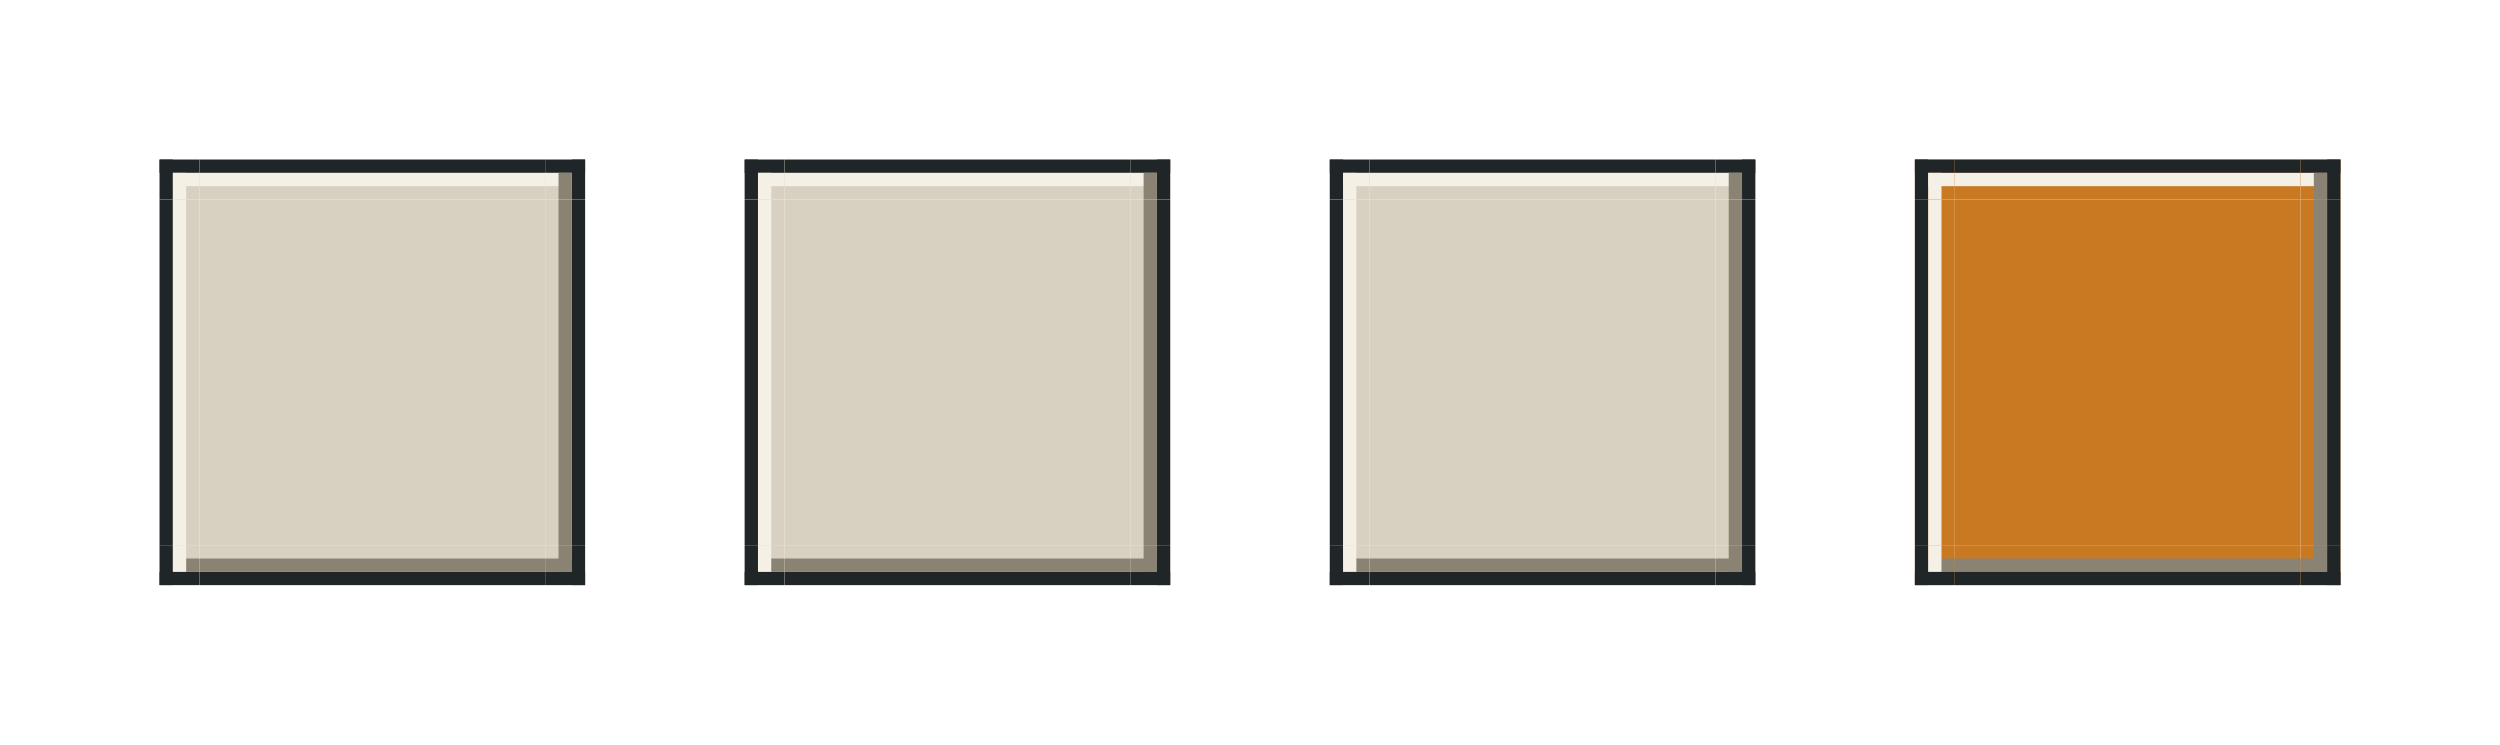
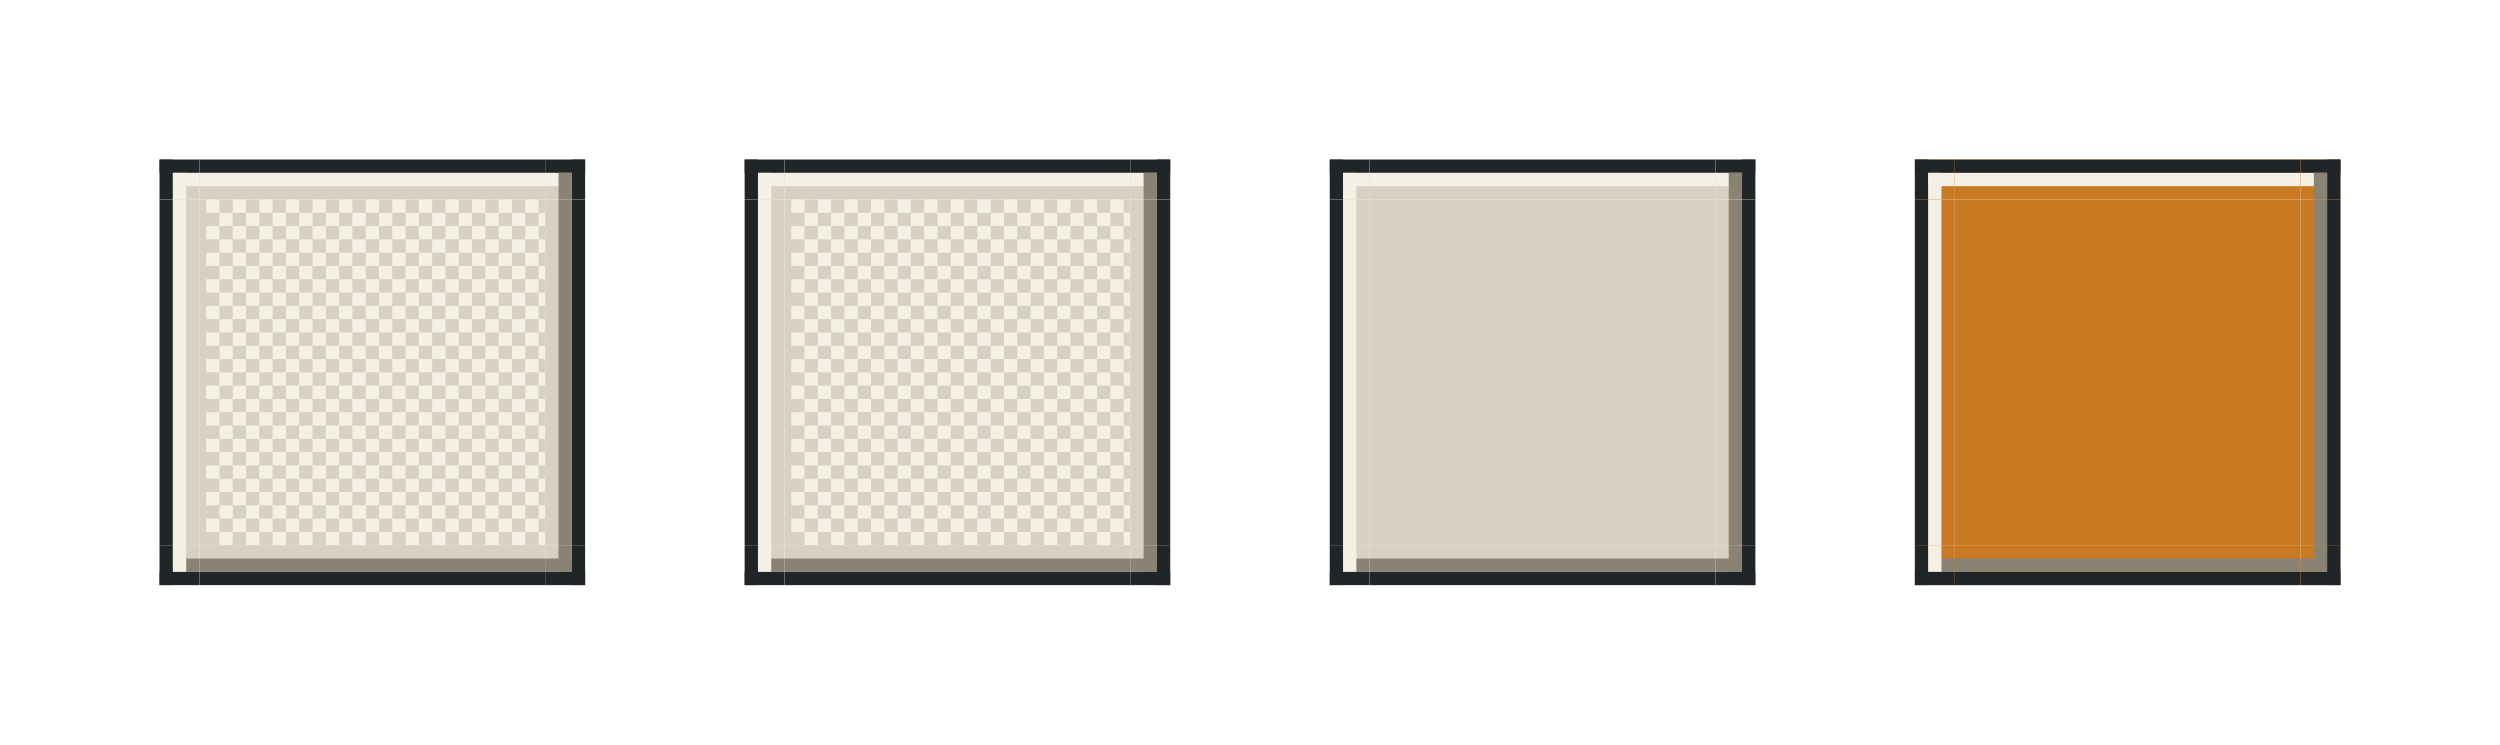
<svg xmlns="http://www.w3.org/2000/svg" width="188" height="56" viewBox="0 0 188 56">
  <defs>
    <style id="current-color-scheme" type="text/css">
      .ColorScheme-Text { color:#202628; stop-color:#202628; }
      .ColorScheme-Background { color:#d8d0c0; stop-color:#d8d0c0; }
      .ColorScheme-Highlight { color:#96703a; stop-color:#96703a; }
      .ColorScheme-ViewText { color:#202628; stop-color:#202628; }
      .ColorScheme-ViewBackground { color:#f0ece0; stop-color:#f0ece0; }
      .ColorScheme-ViewHover { color:#c87922; stop-color:#c87922; }
      .ColorScheme-ViewFocus { color:#96703a; stop-color:#96703a; }
      .ColorScheme-ButtonText { color:#202628; stop-color:#202628; }
      .ColorScheme-ButtonBackground { color:#d8d0c0; stop-color:#d8d0c0; }
      .ColorScheme-ButtonHover { color:#c87922; stop-color:#c87922; }
      .ColorScheme-ButtonFocus { color:#96703a; stop-color:#96703a; }
      .ColorScheme-HighlightedText { color:#f0ece0; stop-color:#f0ece0; }
      .ColorScheme-ComplementaryBackground { color:#c8bca4; stop-color:#c8bca4; }
      .ColorScheme-NegativeText { color:#a83232; stop-color:#a83232; }
      .ColorScheme-NeutralText { color:#c87922; stop-color:#c87922; }
      .ColorScheme-PositiveText { color:#39734a; stop-color:#39734a; }
    </style>
  </defs>
  <g id="background-vertical-topleft">
    <rect x="12" y="12" width="3" height="3" class="ColorScheme-Background" style="fill:currentColor;fill-opacity:1;stroke:none" />
    <rect x="12" y="12" width="3" height="1" fill="#202628" />
    <rect x="13" y="13" width="2" height="1" fill="#f4f0e6" />
    <rect x="12" y="12" width="1" height="3" fill="#202628" />
    <rect x="13" y="13" width="1" height="2" fill="#f4f0e6" />
  </g>
  <g id="background-vertical-top">
    <rect x="15" y="12" width="26" height="3" class="ColorScheme-Background" style="fill:currentColor;fill-opacity:1;stroke:none" />
    <rect x="15" y="12" width="26" height="1" fill="#202628" />
    <rect x="15" y="13" width="26" height="1" fill="#f4f0e6" />
  </g>
  <g id="background-vertical-topright">
    <rect x="41" y="12" width="3" height="3" class="ColorScheme-Background" style="fill:currentColor;fill-opacity:1;stroke:none" />
    <rect x="41" y="12" width="3" height="1" fill="#202628" />
    <rect x="41" y="13" width="2" height="1" fill="#f4f0e6" />
    <rect x="43" y="12" width="1" height="3" fill="#202628" />
    <rect x="42" y="13" width="1" height="2" fill="#8a8272" />
  </g>
  <g id="background-vertical-left">
    <rect x="12" y="15" width="3" height="26" class="ColorScheme-Background" style="fill:currentColor;fill-opacity:1;stroke:none" />
    <rect x="12" y="15" width="1" height="26" fill="#202628" />
    <rect x="13" y="15" width="1" height="26" fill="#f4f0e6" />
  </g>
  <g id="background-vertical-center">
    <rect x="15" y="15" width="26" height="26" class="ColorScheme-Background" style="fill:currentColor;fill-opacity:1;stroke:none" />
+     <line x1="15.5" y1="15.5" x2="41" y2="15.5" stroke="#f4f0e6" stroke-width="1" stroke-dasharray="1 1" />
+     <line x1="16.5" y1="16.5" x2="41" y2="16.5" stroke="#f4f0e6" stroke-width="1" stroke-dasharray="1 1" />
+     <line x1="15.5" y1="17.5" x2="41" y2="17.5" stroke="#f4f0e6" stroke-width="1" stroke-dasharray="1 1" />
+     <line x1="16.5" y1="18.5" x2="41" y2="18.5" stroke="#f4f0e6" stroke-width="1" stroke-dasharray="1 1" />
+     <line x1="15.5" y1="19.5" x2="41" y2="19.5" stroke="#f4f0e6" stroke-width="1" stroke-dasharray="1 1" />
+     <line x1="16.5" y1="20.5" x2="41" y2="20.5" stroke="#f4f0e6" stroke-width="1" stroke-dasharray="1 1" />
+     <line x1="15.5" y1="21.5" x2="41" y2="21.5" stroke="#f4f0e6" stroke-width="1" stroke-dasharray="1 1" />
+     <line x1="16.5" y1="22.5" x2="41" y2="22.5" stroke="#f4f0e6" stroke-width="1" stroke-dasharray="1 1" />
+     <line x1="15.5" y1="23.5" x2="41" y2="23.5" stroke="#f4f0e6" stroke-width="1" stroke-dasharray="1 1" />
+     <line x1="16.5" y1="24.5" x2="41" y2="24.5" stroke="#f4f0e6" stroke-width="1" stroke-dasharray="1 1" />
+     <line x1="15.5" y1="25.5" x2="41" y2="25.5" stroke="#f4f0e6" stroke-width="1" stroke-dasharray="1 1" />
+     <line x1="16.5" y1="26.5" x2="41" y2="26.5" stroke="#f4f0e6" stroke-width="1" stroke-dasharray="1 1" />
+     <line x1="15.5" y1="27.5" x2="41" y2="27.5" stroke="#f4f0e6" stroke-width="1" stroke-dasharray="1 1" />
+     <line x1="16.5" y1="28.5" x2="41" y2="28.5" stroke="#f4f0e6" stroke-width="1" stroke-dasharray="1 1" />
+     <line x1="15.5" y1="29.5" x2="41" y2="29.5" stroke="#f4f0e6" stroke-width="1" stroke-dasharray="1 1" />
+     <line x1="16.5" y1="30.5" x2="41" y2="30.5" stroke="#f4f0e6" stroke-width="1" stroke-dasharray="1 1" />
+     <line x1="15.5" y1="31.5" x2="41" y2="31.5" stroke="#f4f0e6" stroke-width="1" stroke-dasharray="1 1" />
+     <line x1="16.5" y1="32.5" x2="41" y2="32.5" stroke="#f4f0e6" stroke-width="1" stroke-dasharray="1 1" />
+     <line x1="15.5" y1="33.5" x2="41" y2="33.5" stroke="#f4f0e6" stroke-width="1" stroke-dasharray="1 1" />
+     <line x1="16.5" y1="34.5" x2="41" y2="34.5" stroke="#f4f0e6" stroke-width="1" stroke-dasharray="1 1" />
+     <line x1="15.5" y1="35.5" x2="41" y2="35.5" stroke="#f4f0e6" stroke-width="1" stroke-dasharray="1 1" />
+     <line x1="16.5" y1="36.5" x2="41" y2="36.5" stroke="#f4f0e6" stroke-width="1" stroke-dasharray="1 1" />
+     <line x1="15.5" y1="37.5" x2="41" y2="37.5" stroke="#f4f0e6" stroke-width="1" stroke-dasharray="1 1" />
+     <line x1="16.5" y1="38.5" x2="41" y2="38.5" stroke="#f4f0e6" stroke-width="1" stroke-dasharray="1 1" />
+     <line x1="15.5" y1="39.5" x2="41" y2="39.5" stroke="#f4f0e6" stroke-width="1" stroke-dasharray="1 1" />
+     <line x1="16.5" y1="40.5" x2="41" y2="40.5" stroke="#f4f0e6" stroke-width="1" stroke-dasharray="1 1" />
  </g>
  <g id="background-vertical-right">
    <rect x="41" y="15" width="3" height="26" class="ColorScheme-Background" style="fill:currentColor;fill-opacity:1;stroke:none" />
    <rect x="43" y="15" width="1" height="26" fill="#202628" />
    <rect x="42" y="15" width="1" height="26" fill="#8a8272" />
  </g>
  <g id="background-vertical-bottomleft">
    <rect x="12" y="41" width="3" height="3" class="ColorScheme-Background" style="fill:currentColor;fill-opacity:1;stroke:none" />
    <rect x="12" y="43" width="3" height="1" fill="#202628" />
    <rect x="13" y="42" width="2" height="1" fill="#8a8272" />
    <rect x="12" y="41" width="1" height="3" fill="#202628" />
    <rect x="13" y="41" width="1" height="2" fill="#f4f0e6" />
  </g>
  <g id="background-vertical-bottom">
    <rect x="15" y="41" width="26" height="3" class="ColorScheme-Background" style="fill:currentColor;fill-opacity:1;stroke:none" />
    <rect x="15" y="43" width="26" height="1" fill="#202628" />
    <rect x="15" y="42" width="26" height="1" fill="#8a8272" />
  </g>
  <g id="background-vertical-bottomright">
    <rect x="41" y="41" width="3" height="3" class="ColorScheme-Background" style="fill:currentColor;fill-opacity:1;stroke:none" />
    <rect x="41" y="43" width="3" height="1" fill="#202628" />
    <rect x="41" y="42" width="2" height="1" fill="#8a8272" />
    <rect x="43" y="41" width="1" height="3" fill="#202628" />
    <rect x="42" y="41" width="1" height="2" fill="#8a8272" />
  </g>
  <rect id="background-vertical-hint-scrollbar-size" x="13" y="15" width="6" height="6" fill="#00ff00" opacity="0" />
  <g id="background-horizontal-topleft">
    <rect x="56" y="12" width="3" height="3" class="ColorScheme-Background" style="fill:currentColor;fill-opacity:1;stroke:none" />
    <rect x="56" y="12" width="3" height="1" fill="#202628" />
    <rect x="57" y="13" width="2" height="1" fill="#f4f0e6" />
    <rect x="56" y="12" width="1" height="3" fill="#202628" />
    <rect x="57" y="13" width="1" height="2" fill="#f4f0e6" />
  </g>
  <g id="background-horizontal-top">
    <rect x="59" y="12" width="26" height="3" class="ColorScheme-Background" style="fill:currentColor;fill-opacity:1;stroke:none" />
    <rect x="59" y="12" width="26" height="1" fill="#202628" />
    <rect x="59" y="13" width="26" height="1" fill="#f4f0e6" />
  </g>
  <g id="background-horizontal-topright">
    <rect x="85" y="12" width="3" height="3" class="ColorScheme-Background" style="fill:currentColor;fill-opacity:1;stroke:none" />
    <rect x="85" y="12" width="3" height="1" fill="#202628" />
    <rect x="85" y="13" width="2" height="1" fill="#f4f0e6" />
    <rect x="87" y="12" width="1" height="3" fill="#202628" />
    <rect x="86" y="13" width="1" height="2" fill="#8a8272" />
  </g>
  <g id="background-horizontal-left">
    <rect x="56" y="15" width="3" height="26" class="ColorScheme-Background" style="fill:currentColor;fill-opacity:1;stroke:none" />
    <rect x="56" y="15" width="1" height="26" fill="#202628" />
    <rect x="57" y="15" width="1" height="26" fill="#f4f0e6" />
  </g>
  <g id="background-horizontal-center">
    <rect x="59" y="15" width="26" height="26" class="ColorScheme-Background" style="fill:currentColor;fill-opacity:1;stroke:none" />
+     <line x1="59.5" y1="15.5" x2="85" y2="15.5" stroke="#f4f0e6" stroke-width="1" stroke-dasharray="1 1" />
+     <line x1="60.5" y1="16.5" x2="85" y2="16.5" stroke="#f4f0e6" stroke-width="1" stroke-dasharray="1 1" />
+     <line x1="59.5" y1="17.5" x2="85" y2="17.5" stroke="#f4f0e6" stroke-width="1" stroke-dasharray="1 1" />
+     <line x1="60.5" y1="18.5" x2="85" y2="18.5" stroke="#f4f0e6" stroke-width="1" stroke-dasharray="1 1" />
+     <line x1="59.5" y1="19.5" x2="85" y2="19.5" stroke="#f4f0e6" stroke-width="1" stroke-dasharray="1 1" />
+     <line x1="60.5" y1="20.5" x2="85" y2="20.5" stroke="#f4f0e6" stroke-width="1" stroke-dasharray="1 1" />
+     <line x1="59.5" y1="21.5" x2="85" y2="21.5" stroke="#f4f0e6" stroke-width="1" stroke-dasharray="1 1" />
+     <line x1="60.5" y1="22.5" x2="85" y2="22.5" stroke="#f4f0e6" stroke-width="1" stroke-dasharray="1 1" />
+     <line x1="59.5" y1="23.5" x2="85" y2="23.5" stroke="#f4f0e6" stroke-width="1" stroke-dasharray="1 1" />
+     <line x1="60.5" y1="24.5" x2="85" y2="24.5" stroke="#f4f0e6" stroke-width="1" stroke-dasharray="1 1" />
+     <line x1="59.5" y1="25.5" x2="85" y2="25.5" stroke="#f4f0e6" stroke-width="1" stroke-dasharray="1 1" />
+     <line x1="60.5" y1="26.5" x2="85" y2="26.5" stroke="#f4f0e6" stroke-width="1" stroke-dasharray="1 1" />
+     <line x1="59.5" y1="27.5" x2="85" y2="27.5" stroke="#f4f0e6" stroke-width="1" stroke-dasharray="1 1" />
+     <line x1="60.5" y1="28.5" x2="85" y2="28.5" stroke="#f4f0e6" stroke-width="1" stroke-dasharray="1 1" />
+     <line x1="59.5" y1="29.5" x2="85" y2="29.5" stroke="#f4f0e6" stroke-width="1" stroke-dasharray="1 1" />
+     <line x1="60.5" y1="30.5" x2="85" y2="30.5" stroke="#f4f0e6" stroke-width="1" stroke-dasharray="1 1" />
+     <line x1="59.5" y1="31.5" x2="85" y2="31.5" stroke="#f4f0e6" stroke-width="1" stroke-dasharray="1 1" />
+     <line x1="60.5" y1="32.5" x2="85" y2="32.5" stroke="#f4f0e6" stroke-width="1" stroke-dasharray="1 1" />
+     <line x1="59.5" y1="33.5" x2="85" y2="33.5" stroke="#f4f0e6" stroke-width="1" stroke-dasharray="1 1" />
+     <line x1="60.5" y1="34.5" x2="85" y2="34.5" stroke="#f4f0e6" stroke-width="1" stroke-dasharray="1 1" />
+     <line x1="59.5" y1="35.5" x2="85" y2="35.5" stroke="#f4f0e6" stroke-width="1" stroke-dasharray="1 1" />
+     <line x1="60.5" y1="36.5" x2="85" y2="36.5" stroke="#f4f0e6" stroke-width="1" stroke-dasharray="1 1" />
+     <line x1="59.5" y1="37.5" x2="85" y2="37.5" stroke="#f4f0e6" stroke-width="1" stroke-dasharray="1 1" />
+     <line x1="60.5" y1="38.5" x2="85" y2="38.5" stroke="#f4f0e6" stroke-width="1" stroke-dasharray="1 1" />
+     <line x1="59.5" y1="39.5" x2="85" y2="39.5" stroke="#f4f0e6" stroke-width="1" stroke-dasharray="1 1" />
+     <line x1="60.5" y1="40.5" x2="85" y2="40.5" stroke="#f4f0e6" stroke-width="1" stroke-dasharray="1 1" />
  </g>
  <g id="background-horizontal-right">
    <rect x="85" y="15" width="3" height="26" class="ColorScheme-Background" style="fill:currentColor;fill-opacity:1;stroke:none" />
    <rect x="87" y="15" width="1" height="26" fill="#202628" />
    <rect x="86" y="15" width="1" height="26" fill="#8a8272" />
  </g>
  <g id="background-horizontal-bottomleft">
    <rect x="56" y="41" width="3" height="3" class="ColorScheme-Background" style="fill:currentColor;fill-opacity:1;stroke:none" />
    <rect x="56" y="43" width="3" height="1" fill="#202628" />
    <rect x="57" y="42" width="2" height="1" fill="#8a8272" />
    <rect x="56" y="41" width="1" height="3" fill="#202628" />
    <rect x="57" y="41" width="1" height="2" fill="#f4f0e6" />
  </g>
  <g id="background-horizontal-bottom">
    <rect x="59" y="41" width="26" height="3" class="ColorScheme-Background" style="fill:currentColor;fill-opacity:1;stroke:none" />
    <rect x="59" y="43" width="26" height="1" fill="#202628" />
    <rect x="59" y="42" width="26" height="1" fill="#8a8272" />
  </g>
  <g id="background-horizontal-bottomright">
    <rect x="85" y="41" width="3" height="3" class="ColorScheme-Background" style="fill:currentColor;fill-opacity:1;stroke:none" />
    <rect x="85" y="43" width="3" height="1" fill="#202628" />
    <rect x="85" y="42" width="2" height="1" fill="#8a8272" />
    <rect x="87" y="41" width="1" height="3" fill="#202628" />
    <rect x="86" y="41" width="1" height="2" fill="#8a8272" />
  </g>
  <rect id="background-horizontal-hint-scrollbar-size" x="57" y="15" width="6" height="6" fill="#00ff00" opacity="0" />
  <g id="slider-topleft">
    <rect x="100" y="12" width="3" height="3" class="ColorScheme-Background" style="fill:currentColor;fill-opacity:1;stroke:none" />
    <rect x="100" y="12" width="3" height="1" fill="#202628" />
    <rect x="101" y="13" width="2" height="1" fill="#f4f0e6" />
    <rect x="100" y="12" width="1" height="3" fill="#202628" />
    <rect x="101" y="13" width="1" height="2" fill="#f4f0e6" />
  </g>
  <g id="slider-top">
    <rect x="103" y="12" width="26" height="3" class="ColorScheme-Background" style="fill:currentColor;fill-opacity:1;stroke:none" />
    <rect x="103" y="12" width="26" height="1" fill="#202628" />
    <rect x="103" y="13" width="26" height="1" fill="#f4f0e6" />
  </g>
  <g id="slider-topright">
    <rect x="129" y="12" width="3" height="3" class="ColorScheme-Background" style="fill:currentColor;fill-opacity:1;stroke:none" />
    <rect x="129" y="12" width="3" height="1" fill="#202628" />
    <rect x="129" y="13" width="2" height="1" fill="#f4f0e6" />
    <rect x="131" y="12" width="1" height="3" fill="#202628" />
    <rect x="130" y="13" width="1" height="2" fill="#8a8272" />
  </g>
  <g id="slider-left">
    <rect x="100" y="15" width="3" height="26" class="ColorScheme-Background" style="fill:currentColor;fill-opacity:1;stroke:none" />
    <rect x="100" y="15" width="1" height="26" fill="#202628" />
    <rect x="101" y="15" width="1" height="26" fill="#f4f0e6" />
  </g>
  <g id="slider-center">
    <rect x="103" y="15" width="26" height="26" class="ColorScheme-Background" style="fill:currentColor;fill-opacity:1;stroke:none" />
  </g>
  <g id="slider-right">
    <rect x="129" y="15" width="3" height="26" class="ColorScheme-Background" style="fill:currentColor;fill-opacity:1;stroke:none" />
    <rect x="131" y="15" width="1" height="26" fill="#202628" />
    <rect x="130" y="15" width="1" height="26" fill="#8a8272" />
  </g>
  <g id="slider-bottomleft">
    <rect x="100" y="41" width="3" height="3" class="ColorScheme-Background" style="fill:currentColor;fill-opacity:1;stroke:none" />
    <rect x="100" y="43" width="3" height="1" fill="#202628" />
    <rect x="101" y="42" width="2" height="1" fill="#8a8272" />
    <rect x="100" y="41" width="1" height="3" fill="#202628" />
    <rect x="101" y="41" width="1" height="2" fill="#f4f0e6" />
  </g>
  <g id="slider-bottom">
    <rect x="103" y="41" width="26" height="3" class="ColorScheme-Background" style="fill:currentColor;fill-opacity:1;stroke:none" />
    <rect x="103" y="43" width="26" height="1" fill="#202628" />
    <rect x="103" y="42" width="26" height="1" fill="#8a8272" />
  </g>
  <g id="slider-bottomright">
    <rect x="129" y="41" width="3" height="3" class="ColorScheme-Background" style="fill:currentColor;fill-opacity:1;stroke:none" />
    <rect x="129" y="43" width="3" height="1" fill="#202628" />
    <rect x="129" y="42" width="2" height="1" fill="#8a8272" />
    <rect x="131" y="41" width="1" height="3" fill="#202628" />
    <rect x="130" y="41" width="1" height="2" fill="#8a8272" />
  </g>
  <rect id="slider-hint-scrollbar-size" x="101" y="15" width="6" height="6" fill="#00ff00" opacity="0" />
  <g id="mouseover-slider-topleft">
    <rect x="144" y="12" width="3" height="3" class="ColorScheme-ButtonHover" style="fill:currentColor;fill-opacity:1;stroke:none" />
    <rect x="144" y="12" width="3" height="1" fill="#202628" />
    <rect x="145" y="13" width="2" height="1" fill="#f4f0e6" />
    <rect x="144" y="12" width="1" height="3" fill="#202628" />
    <rect x="145" y="13" width="1" height="2" fill="#f4f0e6" />
  </g>
  <g id="mouseover-slider-top">
    <rect x="147" y="12" width="26" height="3" class="ColorScheme-ButtonHover" style="fill:currentColor;fill-opacity:1;stroke:none" />
    <rect x="147" y="12" width="26" height="1" fill="#202628" />
    <rect x="147" y="13" width="26" height="1" fill="#f4f0e6" />
  </g>
  <g id="mouseover-slider-topright">
    <rect x="173" y="12" width="3" height="3" class="ColorScheme-ButtonHover" style="fill:currentColor;fill-opacity:1;stroke:none" />
    <rect x="173" y="12" width="3" height="1" fill="#202628" />
    <rect x="173" y="13" width="2" height="1" fill="#f4f0e6" />
    <rect x="175" y="12" width="1" height="3" fill="#202628" />
    <rect x="174" y="13" width="1" height="2" fill="#8a8272" />
  </g>
  <g id="mouseover-slider-left">
    <rect x="144" y="15" width="3" height="26" class="ColorScheme-ButtonHover" style="fill:currentColor;fill-opacity:1;stroke:none" />
    <rect x="144" y="15" width="1" height="26" fill="#202628" />
    <rect x="145" y="15" width="1" height="26" fill="#f4f0e6" />
  </g>
  <g id="mouseover-slider-center">
    <rect x="147" y="15" width="26" height="26" class="ColorScheme-ButtonHover" style="fill:currentColor;fill-opacity:1;stroke:none" />
  </g>
  <g id="mouseover-slider-right">
    <rect x="173" y="15" width="3" height="26" class="ColorScheme-ButtonHover" style="fill:currentColor;fill-opacity:1;stroke:none" />
    <rect x="175" y="15" width="1" height="26" fill="#202628" />
    <rect x="174" y="15" width="1" height="26" fill="#8a8272" />
  </g>
  <g id="mouseover-slider-bottomleft">
    <rect x="144" y="41" width="3" height="3" class="ColorScheme-ButtonHover" style="fill:currentColor;fill-opacity:1;stroke:none" />
    <rect x="144" y="43" width="3" height="1" fill="#202628" />
    <rect x="145" y="42" width="2" height="1" fill="#8a8272" />
    <rect x="144" y="41" width="1" height="3" fill="#202628" />
    <rect x="145" y="41" width="1" height="2" fill="#f4f0e6" />
  </g>
  <g id="mouseover-slider-bottom">
    <rect x="147" y="41" width="26" height="3" class="ColorScheme-ButtonHover" style="fill:currentColor;fill-opacity:1;stroke:none" />
    <rect x="147" y="43" width="26" height="1" fill="#202628" />
    <rect x="147" y="42" width="26" height="1" fill="#8a8272" />
  </g>
  <g id="mouseover-slider-bottomright">
    <rect x="173" y="41" width="3" height="3" class="ColorScheme-ButtonHover" style="fill:currentColor;fill-opacity:1;stroke:none" />
    <rect x="173" y="43" width="3" height="1" fill="#202628" />
    <rect x="173" y="42" width="2" height="1" fill="#8a8272" />
    <rect x="175" y="41" width="1" height="3" fill="#202628" />
    <rect x="174" y="41" width="1" height="2" fill="#8a8272" />
  </g>
  <rect id="mouseover-slider-hint-scrollbar-size" x="145" y="15" width="6" height="6" fill="#00ff00" opacity="0" />
+   <rect id="hint-tile-center" x="0" y="-4" width="2" height="2" opacity="0" />
</svg>
